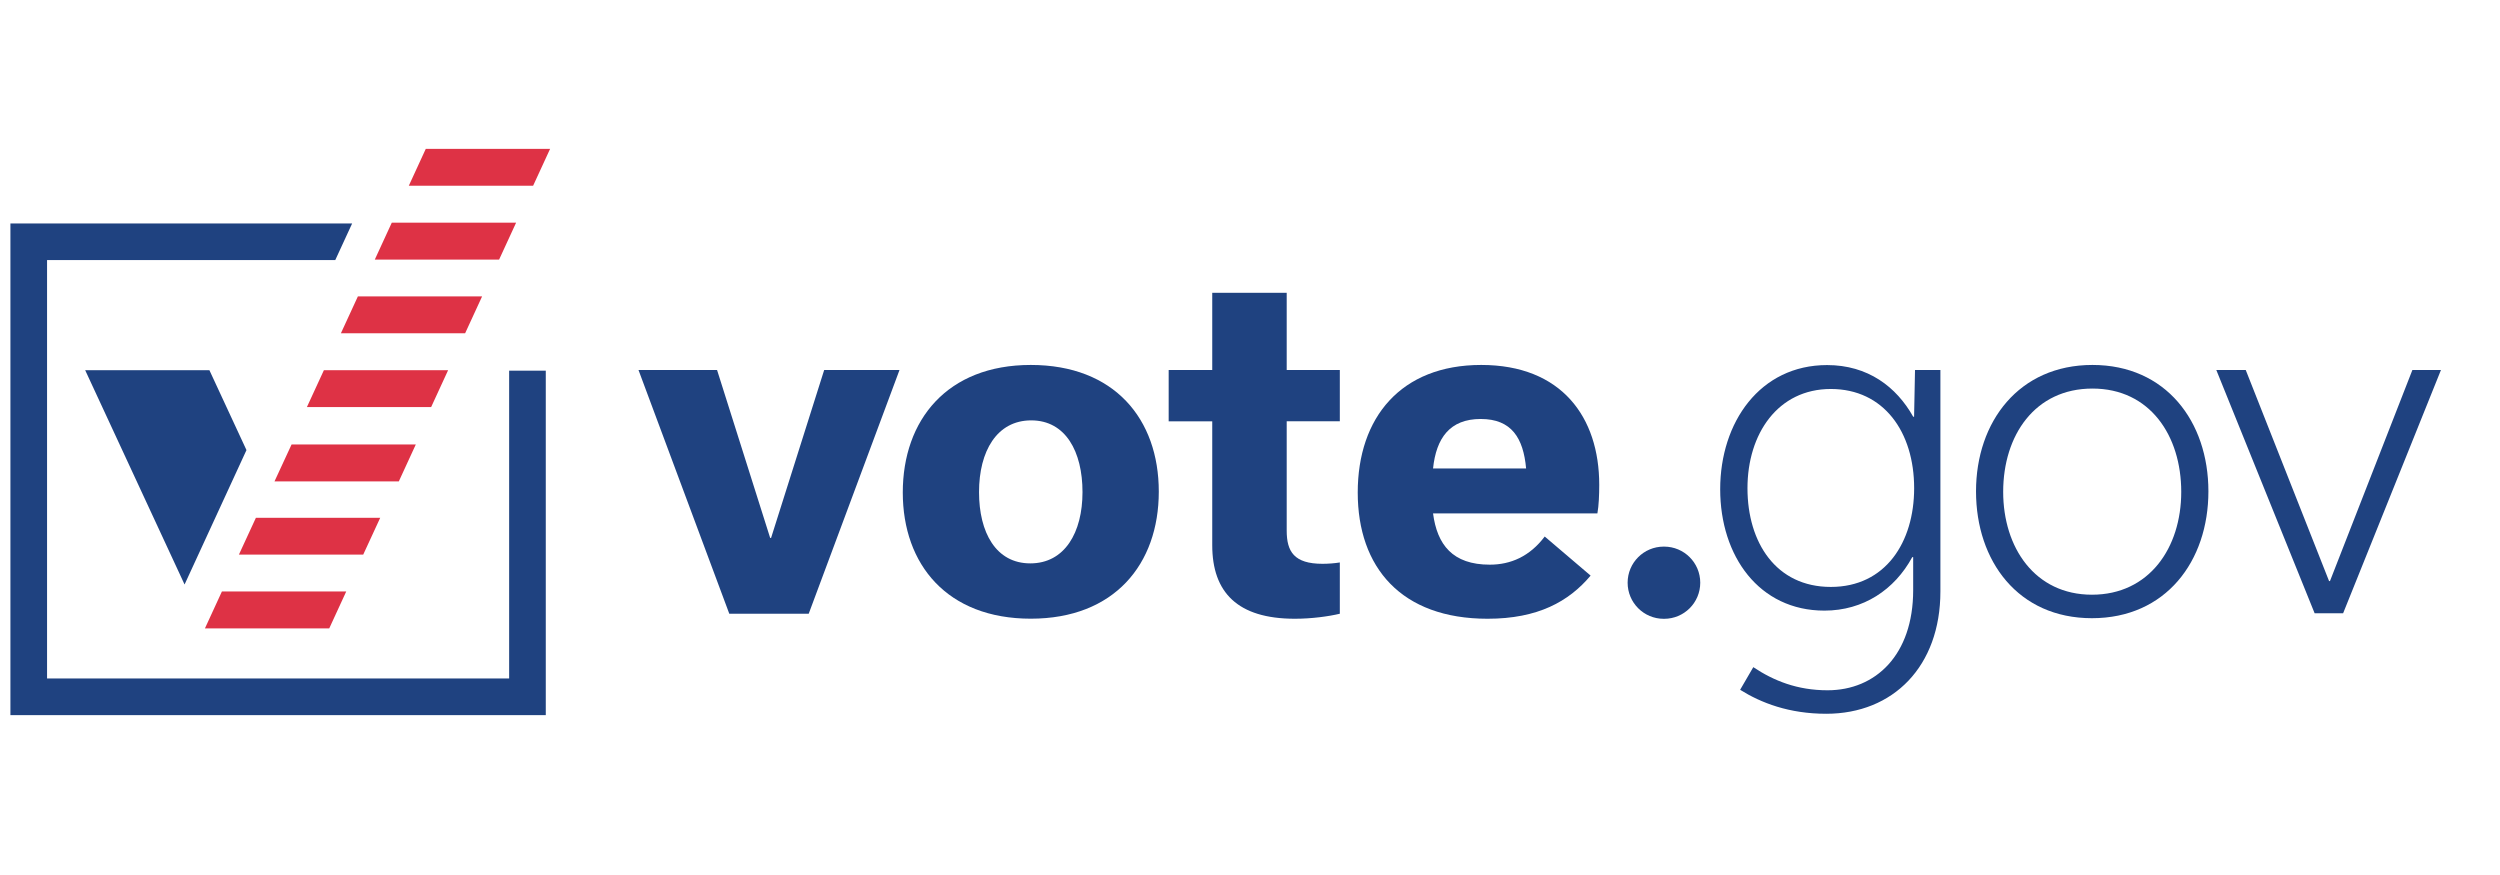
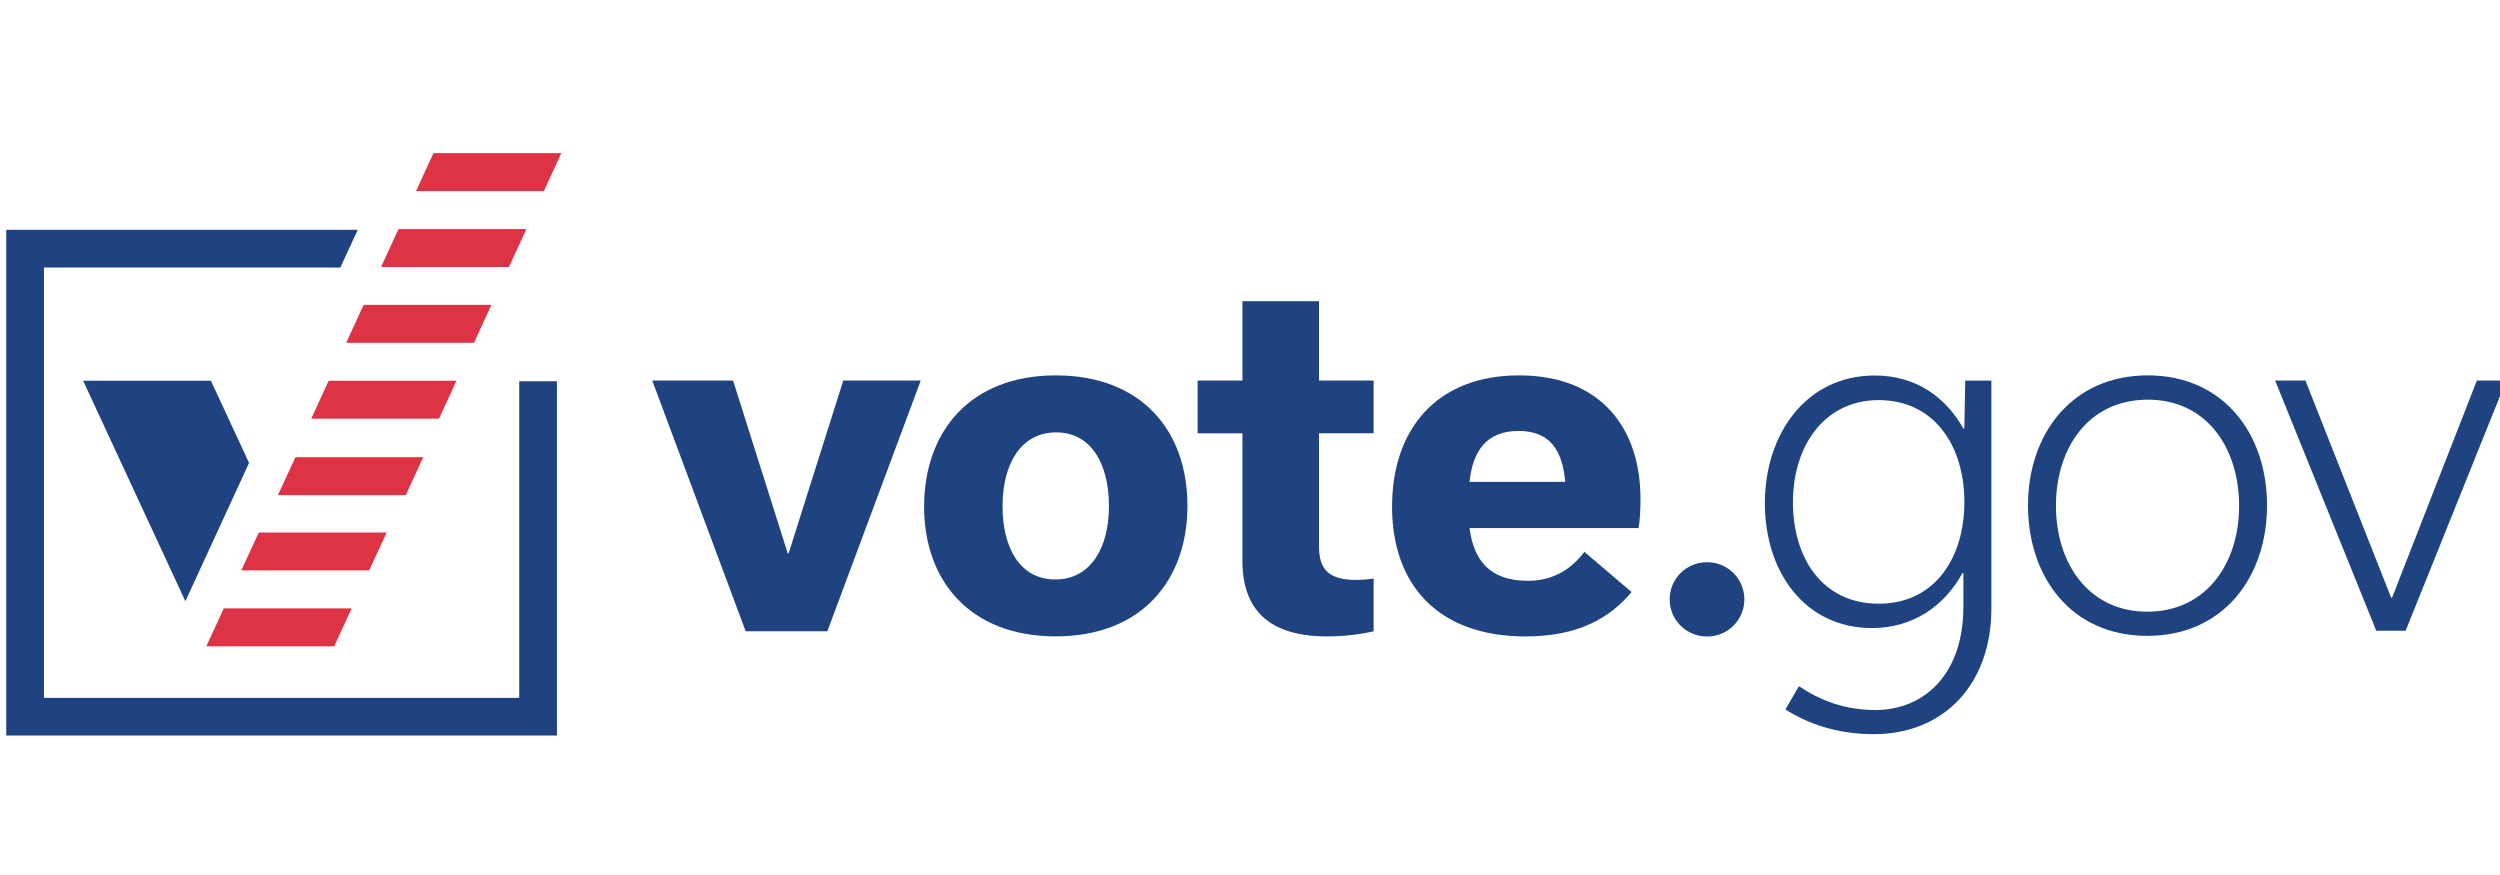
- <svg xmlns="http://www.w3.org/2000/svg" aria-labelledby="vote-logo" role="img" width="200" height="70" viewBox="0 0 205 72" fill="none">
+ <svg xmlns="http://www.w3.org/2000/svg" aria-labelledby="vote-logo" role="img" width="200" height="70" viewBox="0 0 200 70" fill="none">
  <path d="M136.543 44.978H136.578C138.22 44.978 139.549 46.307 139.549 47.949C139.549 49.59 138.22 50.919 136.578 50.919H136.543C134.902 50.919 133.573 49.59 133.573 47.949C133.573 46.307 134.902 44.978 136.543 44.978Z" fill="#1F4280" />
  <path d="M95.808 30.443H99.393V24.094H105.52V30.443H109.891V34.662H105.52V43.664C105.52 45.381 106.119 46.393 108.471 46.393C108.919 46.393 109.478 46.353 109.891 46.282V50.502C108.959 50.723 107.575 50.914 106.19 50.914C101.482 50.914 99.393 48.749 99.393 44.862V34.667H95.808V30.448V30.443Z" fill="#1F4280" />
  <path d="M73.66 30.443L66.188 50.502H59.653L52.181 30.443H58.646L63.016 44.263H63.092L67.462 30.443H73.665H73.66Z" fill="#1F4280" />
  <path d="M73.929 40.527C73.929 34.551 77.59 30.03 84.462 30.03C91.335 30.03 94.995 34.476 94.995 40.452C94.995 46.428 91.335 50.909 84.462 50.909C77.59 50.909 73.929 46.464 73.929 40.522V40.527ZM80.203 40.492C80.203 43.815 81.588 46.358 84.422 46.358C87.257 46.358 88.717 43.82 88.717 40.492C88.717 37.164 87.332 34.591 84.498 34.591C81.663 34.591 80.203 37.134 80.203 40.492Z" fill="#1F4280" />
  <path d="M130.527 47.365C128.735 49.495 126.192 50.914 122.048 50.914C114.949 50.914 111.365 46.695 111.365 40.527C111.365 34.36 114.914 30.03 121.525 30.03C128.136 30.03 131.237 34.325 131.237 39.893C131.237 40.714 131.202 41.61 131.086 42.244H117.562C117.9 44.822 119.169 46.464 122.23 46.464C123.947 46.464 125.517 45.789 126.751 44.148L130.522 47.36L130.527 47.365ZM125.22 38.549C124.994 36.046 124.027 34.476 121.485 34.476C118.942 34.476 117.824 36.046 117.562 38.549H125.22Z" fill="#1F4280" />
  <path d="M159.31 48.669C159.31 54.821 155.434 58.733 149.915 58.733C146.859 58.733 144.548 57.837 142.831 56.76L143.914 54.897C145.59 56.015 147.529 56.8 150.026 56.8C153.978 56.8 157.07 53.895 157.07 48.563V45.844H156.994C155.539 48.528 152.966 50.245 149.764 50.245C144.397 50.245 141.19 45.769 141.19 40.255C141.19 34.742 144.468 30.04 149.986 30.04C153.339 30.04 155.69 31.827 157.07 34.289H157.145L157.221 30.448H159.31V48.674V48.669ZM157.15 40.17C157.15 35.548 154.653 32.008 150.293 32.008C145.933 32.008 143.435 35.699 143.435 40.17C143.435 44.641 145.782 48.296 150.293 48.296C154.804 48.296 157.15 44.606 157.15 40.17Z" fill="#1F4280" />
  <path d="M162.241 40.432C162.241 34.692 165.78 30.03 171.822 30.03C177.864 30.03 181.363 34.687 181.363 40.432C181.363 46.176 177.859 50.869 171.782 50.869C165.705 50.869 162.241 46.172 162.241 40.432ZM164.476 40.472C164.476 45.059 167.084 48.936 171.782 48.936C176.479 48.936 179.128 45.094 179.128 40.472C179.128 35.85 176.555 31.973 171.822 31.973C167.089 31.973 164.476 35.815 164.476 40.472Z" fill="#1F4280" />
  <path d="M200.5 30.443L192.449 50.461H190.103L182.012 30.443H184.434L191.291 47.813H191.367L198.149 30.443H200.495H200.5Z" fill="#1F4280" />
  <path d="M44.553 58.843H0.5V18.386H28.62L27.23 21.401H3.515V55.828H41.538V30.502H44.553V58.843Z" fill="#1F4280" />
  <path d="M44.908 12.25H34.678L33.281 15.286H43.51L44.908 12.25Z" fill="#DE3245" />
  <path d="M27.694 27.424H37.916L39.314 24.388H29.092L27.694 27.424Z" fill="#DE3245" />
  <path d="M30.484 21.359H40.713L42.111 18.323H31.881L30.484 21.359Z" fill="#DE3245" />
  <path d="M24.897 33.496H35.12L36.517 30.46H26.295L24.897 33.496Z" fill="#DE3245" />
  <path d="M22.23 39.611H32.46L33.857 36.575H23.635L22.23 39.611Z" fill="#DE3245" />
  <path d="M19.303 45.634H29.532L30.93 42.605H20.701L19.303 45.634Z" fill="#DE3245" />
  <path d="M16.506 51.707H26.735L28.133 48.67H17.903L16.506 51.707Z" fill="#DE3245" />
  <path d="M16.873 30.46H6.651L14.83 48.096L19.924 37.036L16.873 30.46Z" fill="#1F4280" />
</svg>
